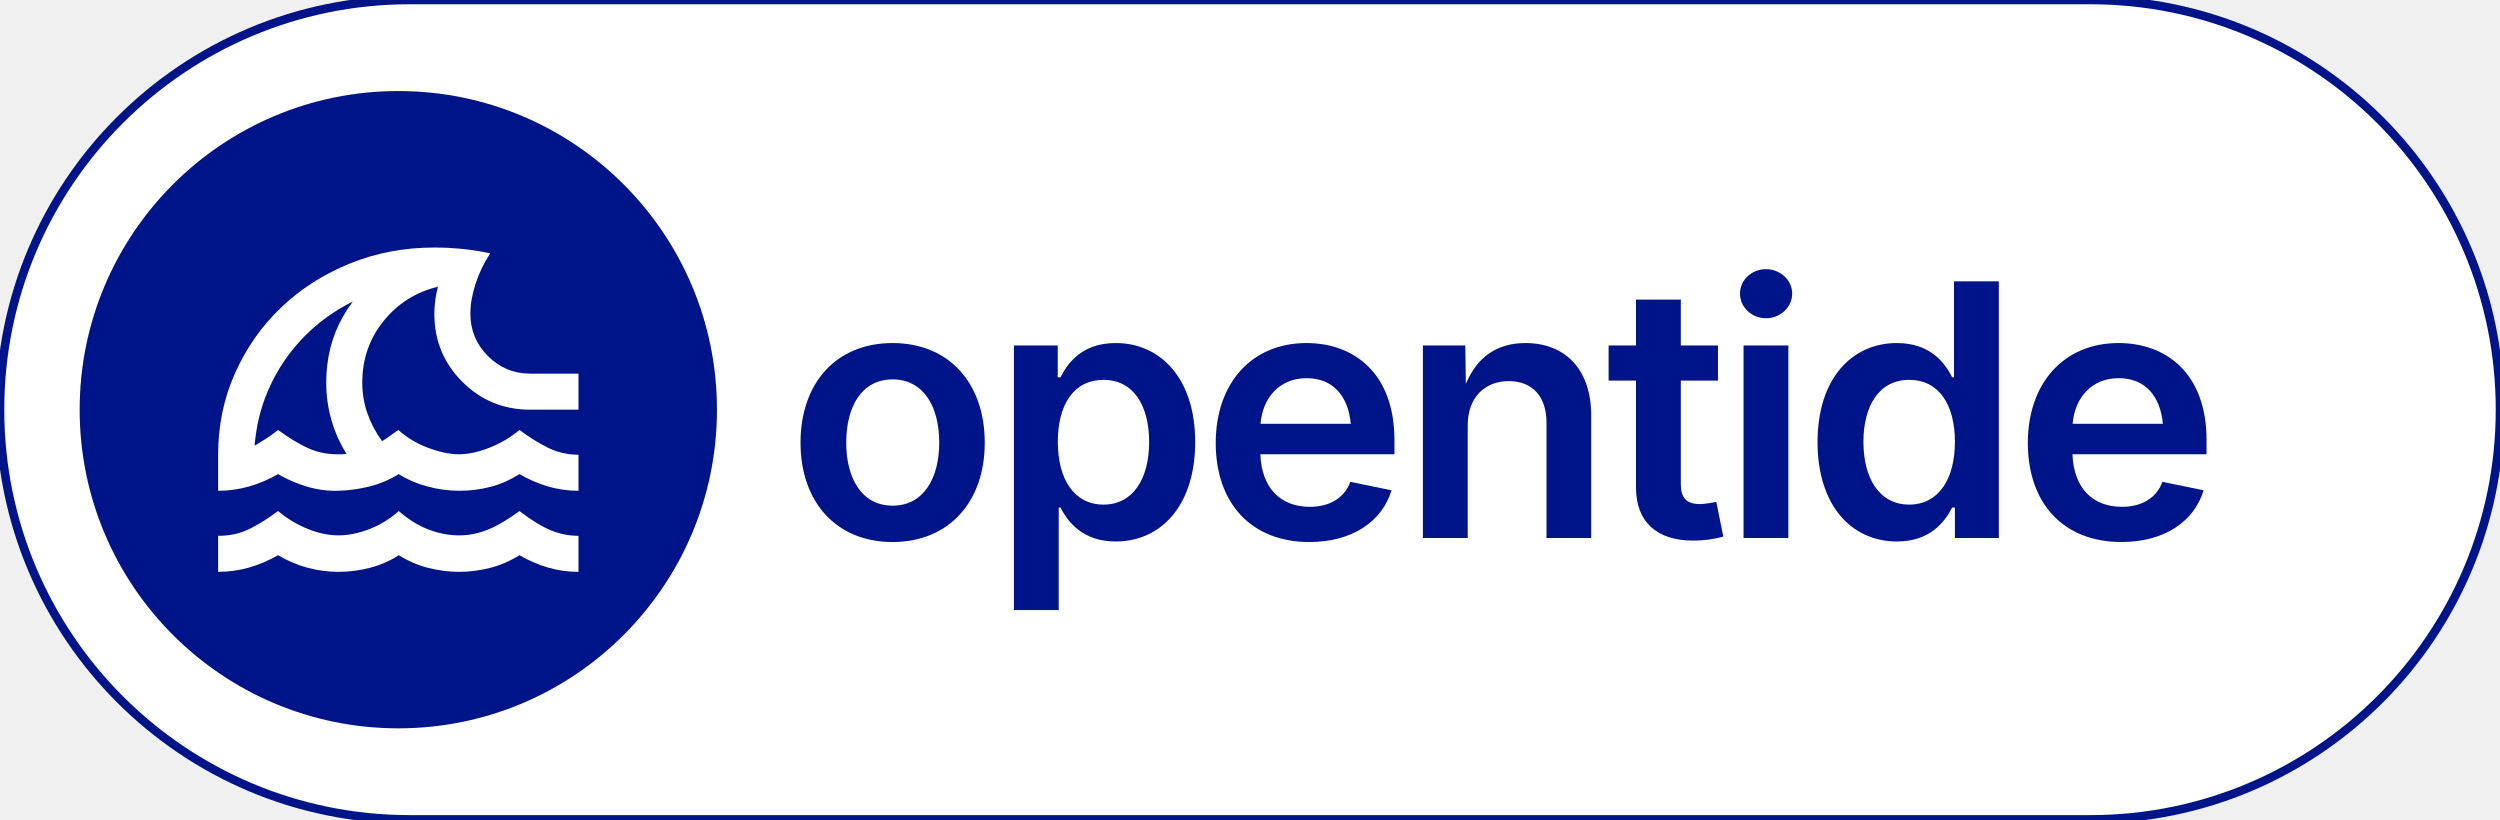
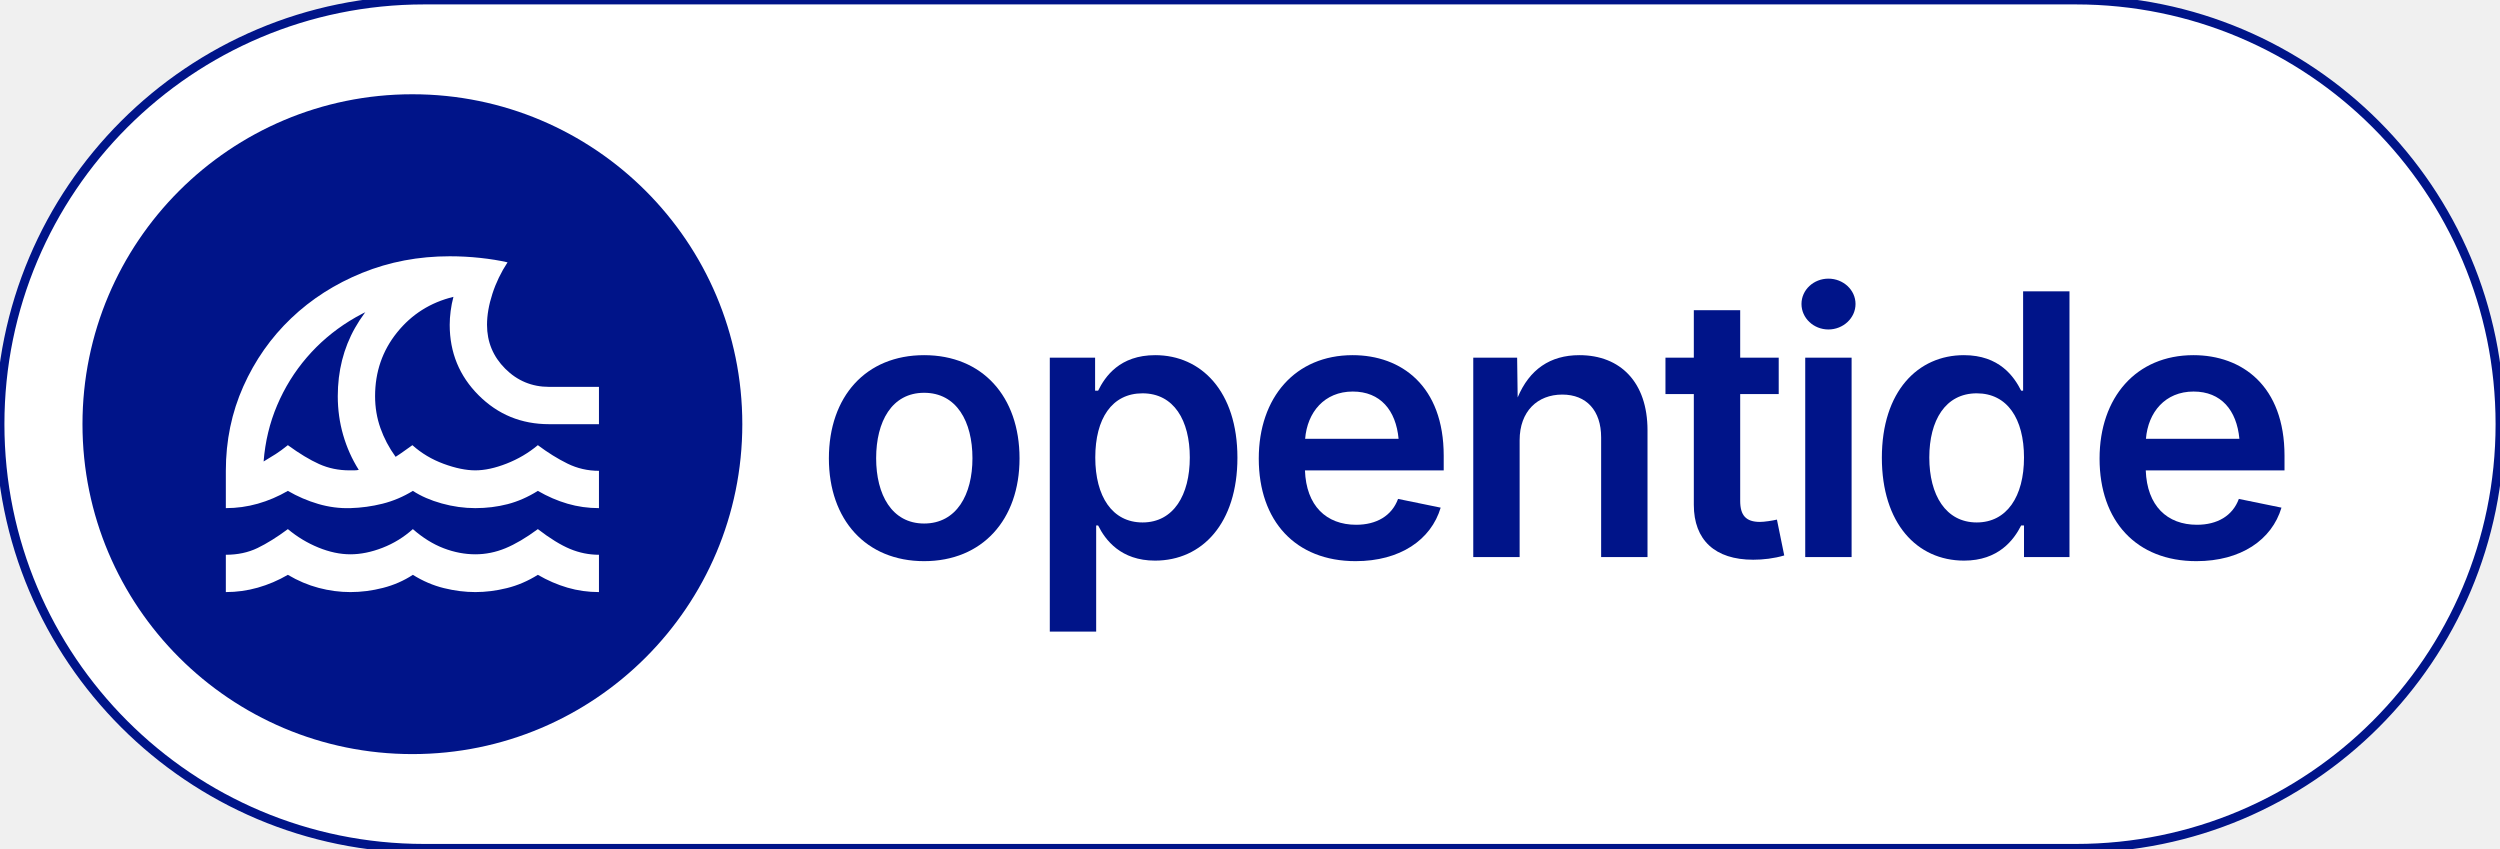
- <svg xmlns="http://www.w3.org/2000/svg" viewBox="0 0 439.36 144.00" role="img">
-   <rect width="439.36" height="144.00" rx="72.00" fill="#ffffff" stroke="#001489" stroke-width="1.5" />
+ <svg xmlns="http://www.w3.org/2000/svg" viewBox="0 0 424.35 144.00" role="img">
+   <rect width="424.35" height="144.00" rx="72.00" fill="#ffffff" stroke="#001489" stroke-width="1.5" />
  <circle cx="70.00" cy="72.00" r="56.00" fill="#001489" />
  <svg x="32.00" y="34.00" width="76.00" height="76.00" viewBox="0 -960 960 960">
    <path fill="#ffffff" d="M80-120v-80q38 0 68-14.5t65-40.5q30 25 65.5 39.5T347-201q33 0 69-14t65-40q32 28 66 41t68 13q33 0 64.5-13t69.5-41q39 30 69 42.5t62 12.5v80q-35 0-67.5-9.5T749-157q-32 20-66.5 28.5T615-120q-33 0-67.5-8.5T481-157q-29 19-64 28t-70 9q-34 0-68-9t-66-28q-31 18-64.5 27.5T80-120Zm0-180v-80q0-97 37.5-181T220-707q65-62 152.5-97.5T560-840q33 0 65.5 3.5T684-827q-21 32-32.5 67.5T640-693q0 55 39 94t94 39h107v80H773q-89 0-151-62t-62-151q0-14 2-29.5t6-30.5q-74 18-121 76.5T400-540q0 36 11.5 68.5T444-410q8-5 17-11.5t19-13.5q29 26 67 40t68 14q30 0 67-14.5t67-39.5q32 24 63.5 39.5T880-380v80q-35 0-67.5-9.5T749-337q-32 20-65 28.5t-69 8.5q-36 0-72-10t-62-27q-31 19-65 27.5t-69 9.5q-35 1-69-9t-65-28q-31 18-64.5 27.5T80-300Zm265-81h10q5 0 10-1-22-35-33.5-75T320-540q0-81 37-146.5T460-794v44q-62 16-114.5 48.5t-92 78.5Q214-577 190-520.5T161-400q15-9 26-16t26-19q37 27 67 40.5t65 13.5Zm-75-168Z" />
  </svg>
-   <text x="138.00" y="72.00" fill="#001489" font-family="Inter" font-weight="600" font-size="62.00" letter-spacing="-0.028em" dominant-baseline="central">opentide</text>
+   <path fill="#001489" transform="translate(138,94.5537) scale(0.030273,-0.030273)" d="M623 -23C949 -23 1158 209 1158 553C1158 901 949 1132 623 1132C297 1132 89 901 89 553C89 209 297 -23 623 -23ZM623 188C442 188 354 350 354 554C354 760 442 921 623 921C805 921 894 760 894 554C894 350 805 188 623 188Z" />
+   <path fill="#001489" transform="translate(174.015,94.5537) scale(0.030273,-0.030273)" d="M138 -418H398V177H409C449 96 536 -20 728 -20C993 -20 1190 190 1190 557C1190 929 987 1132 729 1132C530 1132 448 1012 409 933H392V1118H138ZM658 194C488 194 393 340 393 558C393 776 486 918 658 918C834 918 923 766 923 558C923 348 832 194 658 194Z" />
+   <path fill="#001489" transform="translate(210.9684,94.5537) scale(0.030273,-0.030273)" d="M632 -23C881 -23 1055 96 1109 277L870 326C835 231 749 181 635 181C468 181 355 287 348 486H1126V568C1126 960 888 1132 615 1132C295 1132 89 896 89 552C89 202 295 -23 632 -23ZM349 663C361 812 457 928 616 928C771 928 858 823 873 663Z" />
+   <path fill="#001489" transform="translate(245.8936,94.5537) scale(0.030273,-0.030273)" d="M398 655C398 817 498 911 637 911C773 911 855 821 855 671V0H1115V711C1115 980 963 1132 733 1132C569 1132 453 1052 387 895L384 1118H138V0H398Z" />
+   <path fill="#001489" transform="translate(282.0902,94.5537) scale(0.030273,-0.030273)" d="M655 1118H439V1384H179V1118H20V914H179V293C179 95 298 -15 512 -15C567 -15 629 -8 686 9L645 210C620 204 574 197 550 197C471 197 439 234 439 315V914H655Z" />
+   <path fill="#001489" transform="translate(302.2419,94.5537) scale(0.030273,-0.030273)" d="M138 0H398V1118H138ZM268 1276C351 1276 420 1340 420 1419C420 1498 351 1561 268 1561C185 1561 117 1498 117 1419C117 1340 185 1276 268 1276Z" />
+   <path fill="#001489" transform="translate(316.7324,94.5537) scale(0.030273,-0.030273)" d="M550 -20C743 -20 829 96 870 177H886V0H1141V1490H881V933H870C830 1012 748 1132 549 1132C291 1132 89 929 89 557C89 190 285 -20 550 -20ZM621 194C447 194 355 348 355 558C355 766 445 918 621 918C792 918 886 776 886 558C886 340 790 194 621 194Z" />
+   <path fill="#001489" transform="translate(353.6859,94.5537) scale(0.030273,-0.030273)" d="M632 -23C881 -23 1055 96 1109 277L870 326C835 231 749 181 635 181C468 181 355 287 348 486H1126V568C1126 960 888 1132 615 1132C295 1132 89 896 89 552C89 202 295 -23 632 -23ZM349 663C361 812 457 928 616 928C771 928 858 823 873 663Z" />
</svg>
